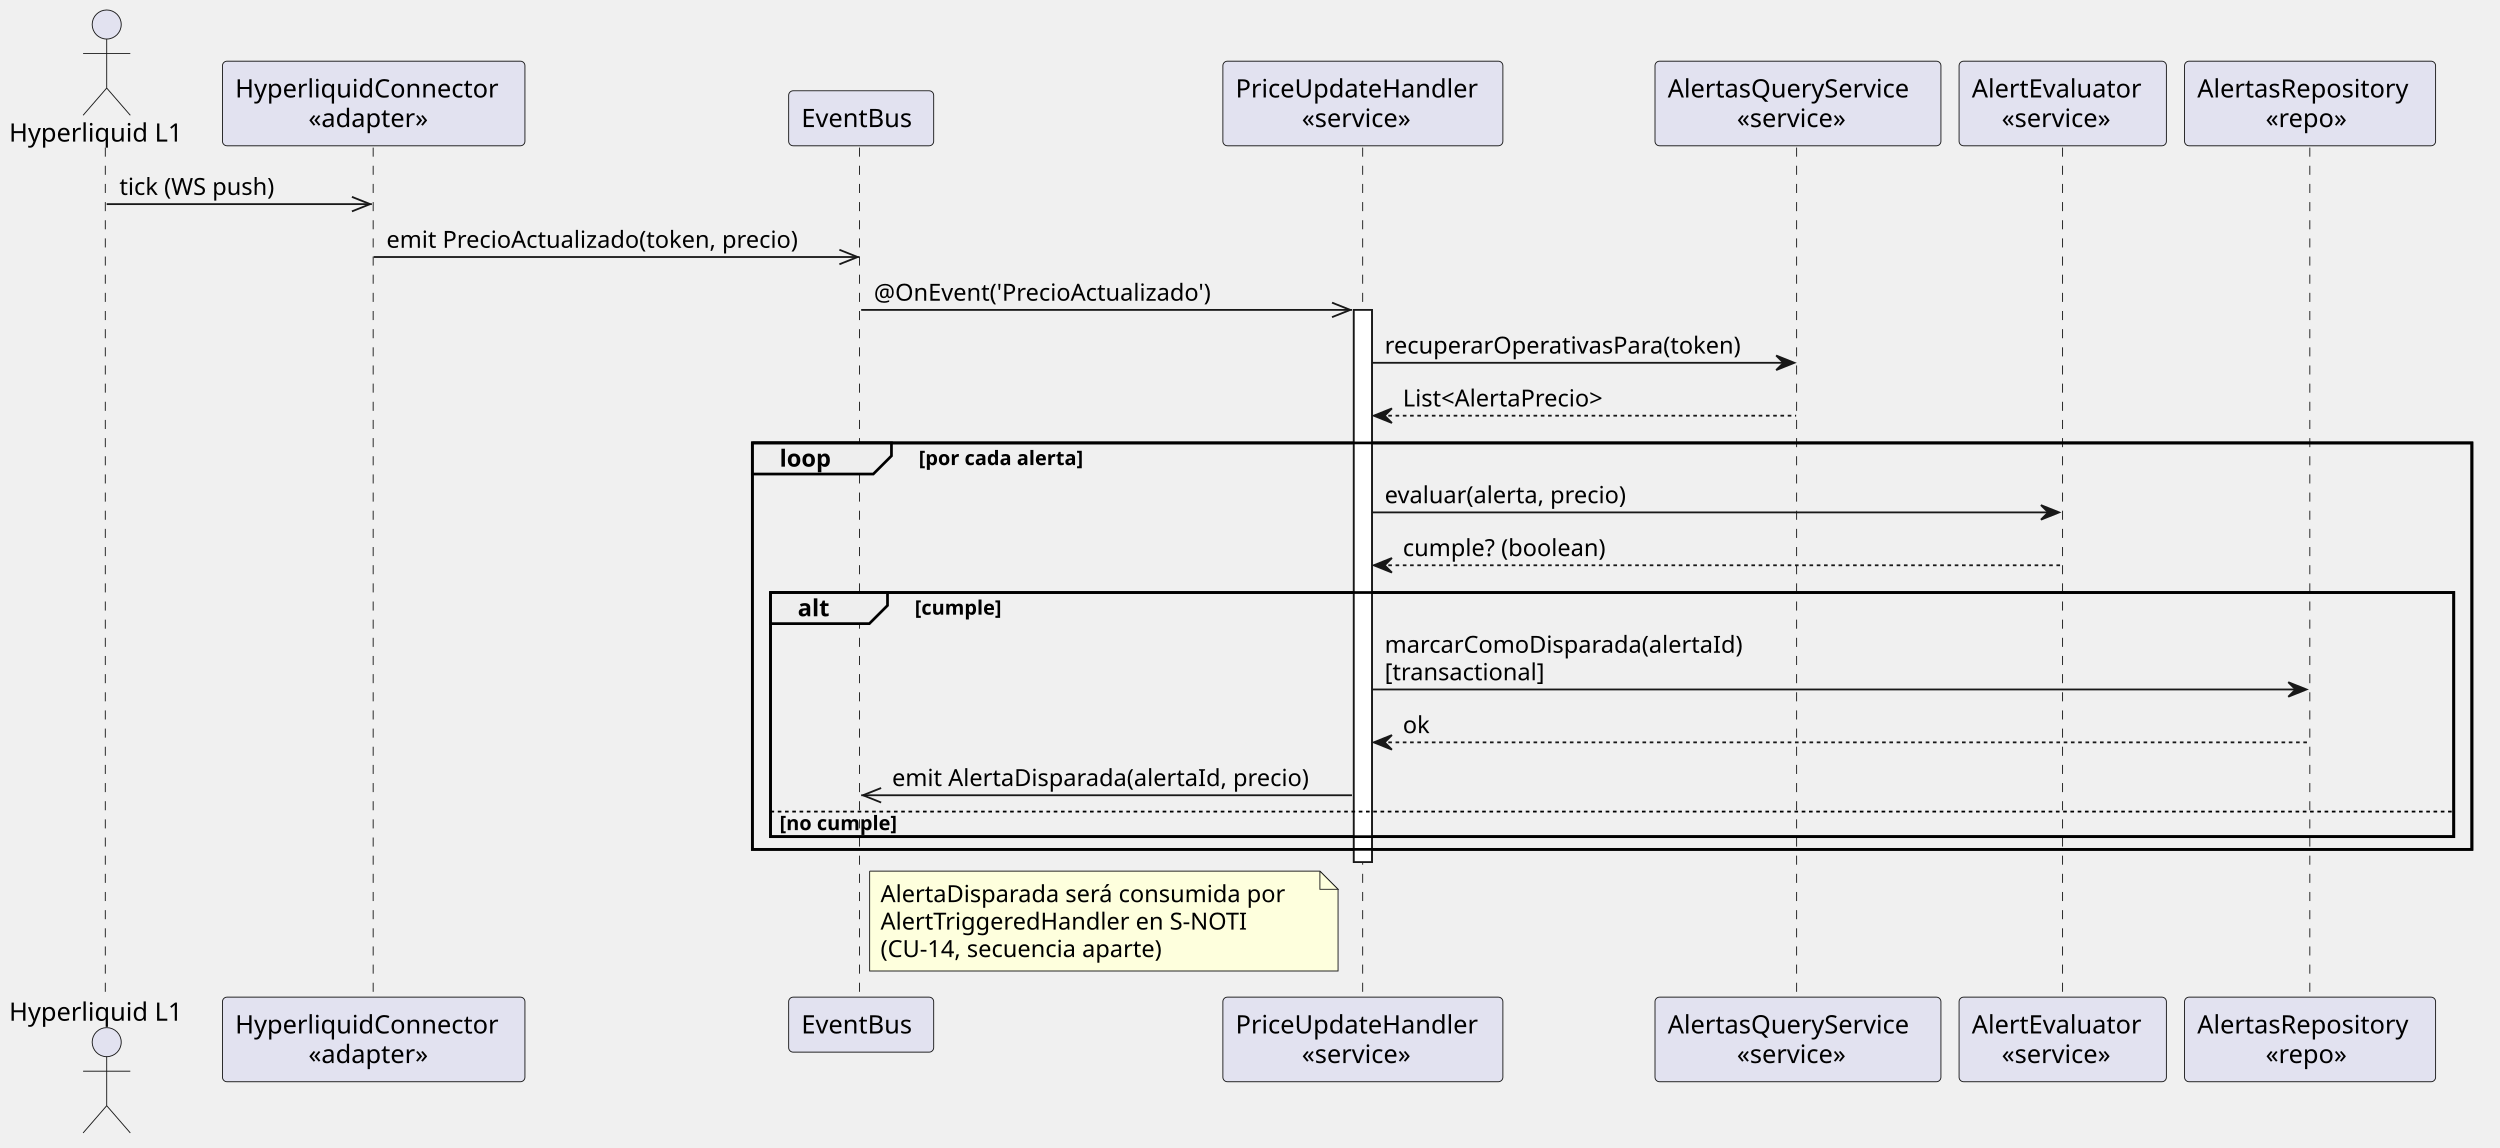
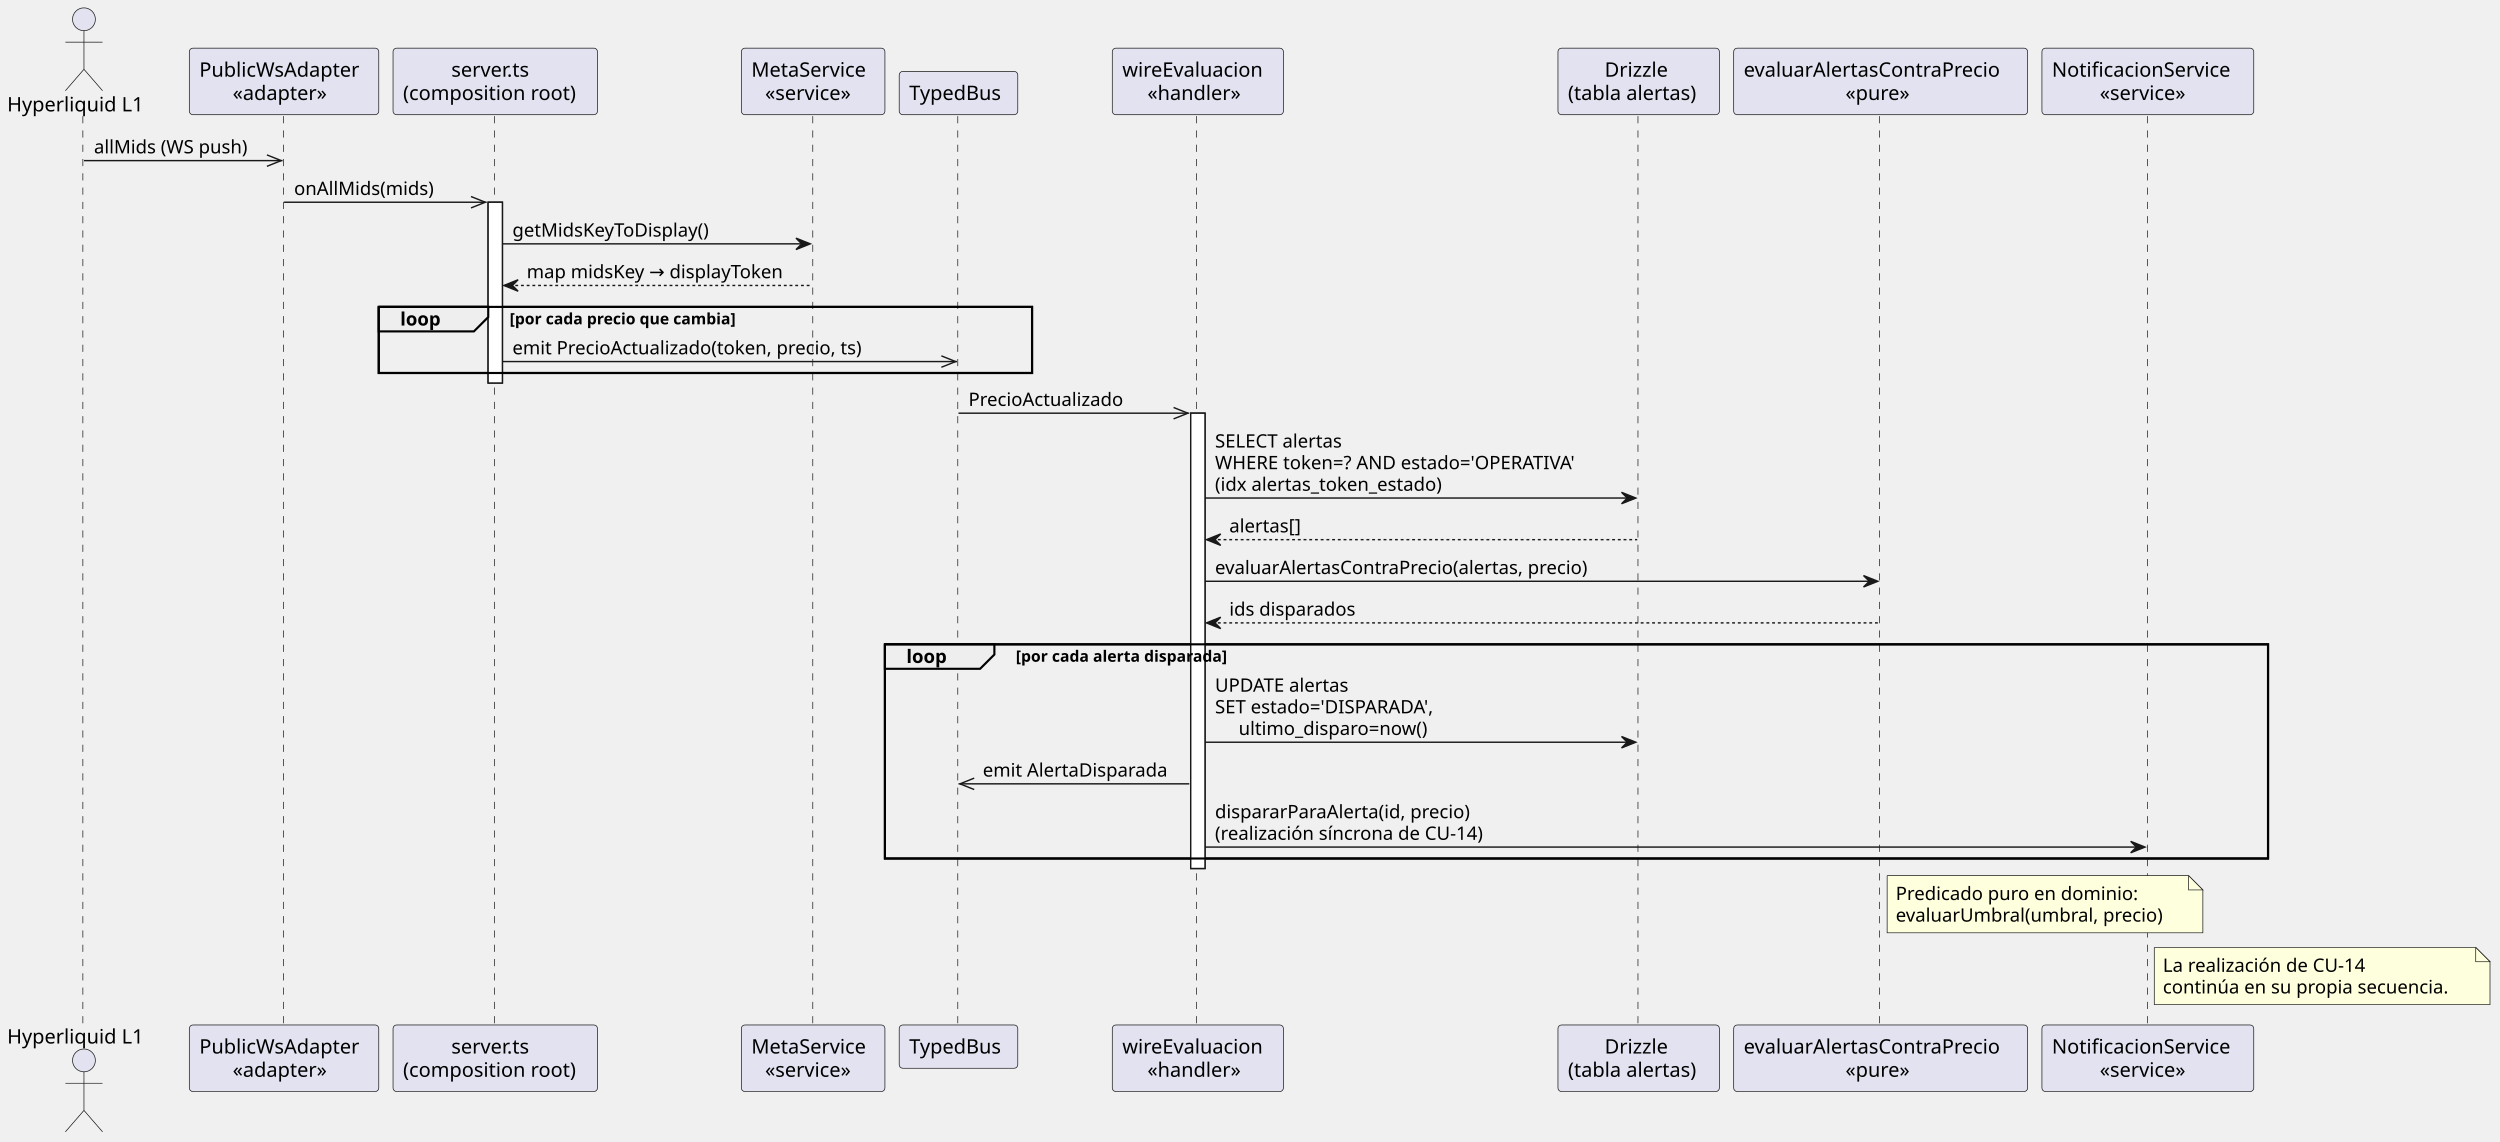
- <svg xmlns="http://www.w3.org/2000/svg" contentStyleType="text/css" data-diagram-type="SEQUENCE" height="632px" preserveAspectRatio="none" style="width:1377px;height:632px;background:#FFFFFF;" version="1.1" viewBox="0 0 1377 632" width="1377px" zoomAndPan="magnify">
+ <svg xmlns="http://www.w3.org/2000/svg" contentStyleType="text/css" data-diagram-type="SEQUENCE" height="799px" preserveAspectRatio="none" style="width:1750px;height:799px;background:#FFFFFF;" version="1.1" viewBox="0 0 1750 799" width="1750px" zoomAndPan="magnify">
  <defs />
  <g>
    <g>
-       <rect fill="#FFFFFF" height="304.133" style="stroke:#181818;stroke-width:1;" width="10" x="745.672" y="170.695" />
-     </g>
-     <rect fill="none" height="223.867" style="stroke:#000000;stroke-width:1.5;" width="947.13" x="414.391" y="243.961" />
-     <rect fill="none" height="134.469" style="stroke:#000000;stroke-width:1.5;" width="927.13" x="424.391" y="326.359" />
-     <g class="participant-lifeline" data-entity-uid="part1" data-qualified-name="HL" data-source-line="3" id="part1-lifeline">
-       <g>
-         <rect fill="#000000" fill-opacity="0" height="468.93" width="8" x="54.77" y="81.297" />
-         <line style="stroke:#181818;stroke-width:0.5;stroke-dasharray:5,5;" x1="58" x2="58" y1="81.297" y2="550.227" />
-       </g>
-     </g>
-     <g class="participant-lifeline" data-entity-uid="part2" data-qualified-name="HLC" data-source-line="4" id="part2-lifeline">
-       <g>
-         <rect fill="#000000" fill-opacity="0" height="468.93" width="8" x="201.837" y="81.297" />
-         <line style="stroke:#181818;stroke-width:0.5;stroke-dasharray:5,5;" x1="205.541" x2="205.541" y1="81.297" y2="550.227" />
-       </g>
-     </g>
-     <g class="participant-lifeline" data-entity-uid="part3" data-qualified-name="BUS" data-source-line="5" id="part3-lifeline">
-       <g>
-         <rect fill="#000000" fill-opacity="0" height="468.93" width="8" x="470.33" y="81.297" />
-         <line style="stroke:#181818;stroke-width:0.5;stroke-dasharray:5,5;" x1="473.391" x2="473.391" y1="81.297" y2="550.227" />
-       </g>
-     </g>
-     <g class="participant-lifeline" data-entity-uid="part4" data-qualified-name="PUH" data-source-line="6" id="part4-lifeline">
-       <g>
-         <rect fill="#000000" fill-opacity="0" height="468.93" width="8" x="746.672" y="81.297" />
-         <line style="stroke:#181818;stroke-width:0.5;stroke-dasharray:5,5;" x1="750.56" x2="750.56" y1="81.297" y2="550.227" />
-       </g>
-     </g>
-     <g class="participant-lifeline" data-entity-uid="part5" data-qualified-name="AQS" data-source-line="7" id="part5-lifeline">
-       <g>
-         <rect fill="#000000" fill-opacity="0" height="468.93" width="8" x="986.319" y="81.297" />
-         <line style="stroke:#181818;stroke-width:0.5;stroke-dasharray:5,5;" x1="989.576" x2="989.576" y1="81.297" y2="550.227" />
-       </g>
-     </g>
-     <g class="participant-lifeline" data-entity-uid="part6" data-qualified-name="EVAL" data-source-line="8" id="part6-lifeline">
-       <g>
-         <rect fill="#000000" fill-opacity="0" height="468.93" width="8" x="1132.156" y="81.297" />
-         <line style="stroke:#181818;stroke-width:0.5;stroke-dasharray:5,5;" x1="1136.062" x2="1136.062" y1="81.297" y2="550.227" />
-       </g>
-     </g>
-     <g class="participant-lifeline" data-entity-uid="part7" data-qualified-name="REPO" data-source-line="9" id="part7-lifeline">
-       <g>
-         <rect fill="#000000" fill-opacity="0" height="468.93" width="8" x="1268.385" y="81.297" />
-         <line style="stroke:#181818;stroke-width:0.5;stroke-dasharray:5,5;" x1="1272.25" x2="1272.25" y1="81.297" y2="550.227" />
-       </g>
-     </g>
-     <g class="participant participant-head" data-entity-uid="part1" data-qualified-name="HL" data-source-line="3" id="part1-head">
+       <rect fill="#FFFFFF" height="126.531" style="stroke:#181818;stroke-width:1;" width="10" x="341.685" y="141.562" />
+     </g>
+     <g>
+       <rect fill="#FFFFFF" height="318.727" style="stroke:#181818;stroke-width:1;" width="10" x="833.498" y="289.227" />
+     </g>
+     <rect fill="none" height="46.266" style="stroke:#000000;stroke-width:1.5;" width="457.306" x="265.133" y="214.828" />
+     <rect fill="none" height="149.93" style="stroke:#000000;stroke-width:1.5;" width="968.183" x="619.444" y="451.023" />
+     <g class="participant-lifeline" data-entity-uid="part1" data-qualified-name="HL" id="part1-lifeline">
+       <g>
+         <rect fill="#000000" fill-opacity="0" height="637.188" width="8" x="54.77" y="81.297" />
+         <line style="stroke:#181818;stroke-width:0.5;stroke-dasharray:5,5;" x1="58" x2="58" y1="81.297" y2="718.484" />
+       </g>
+     </g>
+     <g class="participant-lifeline" data-entity-uid="part2" data-qualified-name="HLC" id="part2-lifeline">
+       <g>
+         <rect fill="#000000" fill-opacity="0" height="637.188" width="8" x="194.831" y="81.297" />
+         <line style="stroke:#181818;stroke-width:0.5;stroke-dasharray:5,5;" x1="198.529" x2="198.529" y1="81.297" y2="718.484" />
+       </g>
+     </g>
+     <g class="participant-lifeline" data-entity-uid="part3" data-qualified-name="ROOT" id="part3-lifeline">
+       <g>
+         <rect fill="#000000" fill-opacity="0" height="637.188" width="8" x="342.685" y="81.297" />
+         <line style="stroke:#181818;stroke-width:0.5;stroke-dasharray:5,5;" x1="346.133" x2="346.133" y1="81.297" y2="718.484" />
+       </g>
+     </g>
+     <g class="participant-lifeline" data-entity-uid="part4" data-qualified-name="META" id="part4-lifeline">
+       <g>
+         <rect fill="#000000" fill-opacity="0" height="637.188" width="8" x="565.193" y="81.297" />
+         <line style="stroke:#181818;stroke-width:0.5;stroke-dasharray:5,5;" x1="568.942" x2="568.942" y1="81.297" y2="718.484" />
+       </g>
+     </g>
+     <g class="participant-lifeline" data-entity-uid="part5" data-qualified-name="BUS" id="part5-lifeline">
+       <g>
+         <rect fill="#000000" fill-opacity="0" height="637.188" width="8" x="666.941" y="81.297" />
+         <line style="stroke:#181818;stroke-width:0.5;stroke-dasharray:5,5;" x1="670.444" x2="670.444" y1="81.297" y2="718.484" />
+       </g>
+     </g>
+     <g class="participant-lifeline" data-entity-uid="part6" data-qualified-name="EV" id="part6-lifeline">
+       <g>
+         <rect fill="#000000" fill-opacity="0" height="637.188" width="8" x="834.498" y="81.297" />
+         <line style="stroke:#181818;stroke-width:0.5;stroke-dasharray:5,5;" x1="837.605" x2="837.605" y1="81.297" y2="718.484" />
+       </g>
+     </g>
+     <g class="participant-lifeline" data-entity-uid="part7" data-qualified-name="DB" id="part7-lifeline">
+       <g>
+         <rect fill="#000000" fill-opacity="0" height="637.188" width="8" x="1143.074" y="81.297" />
+         <line style="stroke:#181818;stroke-width:0.5;stroke-dasharray:5,5;" x1="1146.575" x2="1146.575" y1="81.297" y2="718.484" />
+       </g>
+     </g>
+     <g class="participant-lifeline" data-entity-uid="part8" data-qualified-name="PRED" id="part8-lifeline">
+       <g>
+         <rect fill="#000000" fill-opacity="0" height="637.188" width="8" x="1312.461" y="81.297" />
+         <line style="stroke:#181818;stroke-width:0.5;stroke-dasharray:5,5;" x1="1315.573" x2="1315.573" y1="81.297" y2="718.484" />
+       </g>
+     </g>
+     <g class="participant-lifeline" data-entity-uid="part9" data-qualified-name="NS" id="part9-lifeline">
+       <g>
+         <rect fill="#000000" fill-opacity="0" height="637.188" width="8" x="1499.488" y="81.297" />
+         <line style="stroke:#181818;stroke-width:0.5;stroke-dasharray:5,5;" x1="1503.349" x2="1503.349" y1="81.297" y2="718.484" />
+       </g>
+     </g>
+     <g class="participant participant-head" data-entity-uid="part1" data-qualified-name="HL" id="part1-head">
      <text fill="#000000" font-family="sans-serif" font-size="14" lengthAdjust="spacing" textLength="101.541" x="5" y="77.995">Hyperliquid L1</text>
      <ellipse cx="58.77" cy="13.5" fill="#E2E2F0" rx="8" ry="8" style="stroke:#181818;stroke-width:0.5;" />
      <path d="M58.77,21.5 L58.77,48.5 M45.77,29.5 L71.77,29.5 M58.77,48.5 L45.77,63.5 M58.77,48.5 L71.77,63.5" fill="none" style="stroke:#181818;stroke-width:0.5;" />
    </g>
-     <g class="participant participant-tail" data-entity-uid="part1" data-qualified-name="HL" data-source-line="3" id="part1-tail">
-       <text fill="#000000" font-family="sans-serif" font-size="14" lengthAdjust="spacing" textLength="101.541" x="5" y="562.222">Hyperliquid L1</text>
-       <ellipse cx="58.77" cy="574.023" fill="#E2E2F0" rx="8" ry="8" style="stroke:#181818;stroke-width:0.5;" />
-       <path d="M58.77,582.023 L58.77,609.023 M45.77,590.023 L71.77,590.023 M58.77,609.023 L45.77,624.023 M58.77,609.023 L71.77,624.023" fill="none" style="stroke:#181818;stroke-width:0.5;" />
-     </g>
-     <g class="participant participant-head" data-entity-uid="part2" data-qualified-name="HLC" data-source-line="4" id="part2-head">
-       <rect fill="#E2E2F0" height="46.594" rx="2.5" ry="2.5" style="stroke:#181818;stroke-width:0.5;" width="166.592" x="122.541" y="33.703" />
-       <text fill="#000000" font-family="sans-serif" font-size="14" lengthAdjust="spacing" textLength="152.592" x="129.541" y="53.698">HyperliquidConnector</text>
-       <text fill="#000000" font-family="sans-serif" font-size="14" lengthAdjust="spacing" textLength="71.921" x="169.876" y="69.995">«adapter»</text>
-     </g>
-     <g class="participant participant-tail" data-entity-uid="part2" data-qualified-name="HLC" data-source-line="4" id="part2-tail">
-       <rect fill="#E2E2F0" height="46.594" rx="2.5" ry="2.5" style="stroke:#181818;stroke-width:0.5;" width="166.592" x="122.541" y="549.227" />
-       <text fill="#000000" font-family="sans-serif" font-size="14" lengthAdjust="spacing" textLength="152.592" x="129.541" y="569.222">HyperliquidConnector</text>
-       <text fill="#000000" font-family="sans-serif" font-size="14" lengthAdjust="spacing" textLength="71.921" x="169.876" y="585.519">«adapter»</text>
-     </g>
-     <g class="participant participant-head" data-entity-uid="part3" data-qualified-name="BUS" data-source-line="5" id="part3-head">
-       <rect fill="#E2E2F0" height="30.297" rx="2.5" ry="2.5" style="stroke:#181818;stroke-width:0.5;" width="79.878" x="434.391" y="50" />
-       <text fill="#000000" font-family="sans-serif" font-size="14" lengthAdjust="spacing" textLength="65.878" x="441.391" y="69.995">EventBus</text>
-     </g>
-     <g class="participant participant-tail" data-entity-uid="part3" data-qualified-name="BUS" data-source-line="5" id="part3-tail">
-       <rect fill="#E2E2F0" height="30.297" rx="2.5" ry="2.5" style="stroke:#181818;stroke-width:0.5;" width="79.878" x="434.391" y="549.227" />
-       <text fill="#000000" font-family="sans-serif" font-size="14" lengthAdjust="spacing" textLength="65.878" x="441.391" y="569.222">EventBus</text>
-     </g>
-     <g class="participant participant-head" data-entity-uid="part4" data-qualified-name="PUH" data-source-line="6" id="part4-head">
-       <rect fill="#E2E2F0" height="46.594" rx="2.5" ry="2.5" style="stroke:#181818;stroke-width:0.5;" width="154.226" x="673.56" y="33.703" />
-       <text fill="#000000" font-family="sans-serif" font-size="14" lengthAdjust="spacing" textLength="140.226" x="680.56" y="53.698">PriceUpdateHandler</text>
-       <text fill="#000000" font-family="sans-serif" font-size="14" lengthAdjust="spacing" textLength="67.279" x="717.033" y="69.995">«service»</text>
-     </g>
-     <g class="participant participant-tail" data-entity-uid="part4" data-qualified-name="PUH" data-source-line="6" id="part4-tail">
-       <rect fill="#E2E2F0" height="46.594" rx="2.5" ry="2.5" style="stroke:#181818;stroke-width:0.5;" width="154.226" x="673.56" y="549.227" />
-       <text fill="#000000" font-family="sans-serif" font-size="14" lengthAdjust="spacing" textLength="140.226" x="680.56" y="569.222">PriceUpdateHandler</text>
-       <text fill="#000000" font-family="sans-serif" font-size="14" lengthAdjust="spacing" textLength="67.279" x="717.033" y="585.519">«service»</text>
-     </g>
-     <g class="participant participant-head" data-entity-uid="part5" data-qualified-name="AQS" data-source-line="7" id="part5-head">
-       <rect fill="#E2E2F0" height="46.594" rx="2.5" ry="2.5" style="stroke:#181818;stroke-width:0.5;" width="157.486" x="911.576" y="33.703" />
-       <text fill="#000000" font-family="sans-serif" font-size="14" lengthAdjust="spacing" textLength="143.486" x="918.576" y="53.698">AlertasQueryService</text>
-       <text fill="#000000" font-family="sans-serif" font-size="14" lengthAdjust="spacing" textLength="67.279" x="956.68" y="69.995">«service»</text>
-     </g>
-     <g class="participant participant-tail" data-entity-uid="part5" data-qualified-name="AQS" data-source-line="7" id="part5-tail">
-       <rect fill="#E2E2F0" height="46.594" rx="2.5" ry="2.5" style="stroke:#181818;stroke-width:0.5;" width="157.486" x="911.576" y="549.227" />
-       <text fill="#000000" font-family="sans-serif" font-size="14" lengthAdjust="spacing" textLength="143.486" x="918.576" y="569.222">AlertasQueryService</text>
-       <text fill="#000000" font-family="sans-serif" font-size="14" lengthAdjust="spacing" textLength="67.279" x="956.68" y="585.519">«service»</text>
-     </g>
-     <g class="participant participant-head" data-entity-uid="part6" data-qualified-name="EVAL" data-source-line="8" id="part6-head">
-       <rect fill="#E2E2F0" height="46.594" rx="2.5" ry="2.5" style="stroke:#181818;stroke-width:0.5;" width="114.188" x="1079.062" y="33.703" />
-       <text fill="#000000" font-family="sans-serif" font-size="14" lengthAdjust="spacing" textLength="100.188" x="1086.062" y="53.698">AlertEvaluator</text>
-       <text fill="#000000" font-family="sans-serif" font-size="14" lengthAdjust="spacing" textLength="67.279" x="1102.517" y="69.995">«service»</text>
-     </g>
-     <g class="participant participant-tail" data-entity-uid="part6" data-qualified-name="EVAL" data-source-line="8" id="part6-tail">
-       <rect fill="#E2E2F0" height="46.594" rx="2.5" ry="2.5" style="stroke:#181818;stroke-width:0.5;" width="114.188" x="1079.062" y="549.227" />
-       <text fill="#000000" font-family="sans-serif" font-size="14" lengthAdjust="spacing" textLength="100.188" x="1086.062" y="569.222">AlertEvaluator</text>
-       <text fill="#000000" font-family="sans-serif" font-size="14" lengthAdjust="spacing" textLength="67.279" x="1102.517" y="585.519">«service»</text>
-     </g>
-     <g class="participant participant-head" data-entity-uid="part7" data-qualified-name="REPO" data-source-line="9" id="part7-head">
-       <rect fill="#E2E2F0" height="46.594" rx="2.5" ry="2.5" style="stroke:#181818;stroke-width:0.5;" width="138.27" x="1203.25" y="33.703" />
-       <text fill="#000000" font-family="sans-serif" font-size="14" lengthAdjust="spacing" textLength="124.27" x="1210.25" y="53.698">AlertasRepository</text>
-       <text fill="#000000" font-family="sans-serif" font-size="14" lengthAdjust="spacing" textLength="48.952" x="1247.909" y="69.995">«repo»</text>
-     </g>
-     <g class="participant participant-tail" data-entity-uid="part7" data-qualified-name="REPO" data-source-line="9" id="part7-tail">
-       <rect fill="#E2E2F0" height="46.594" rx="2.5" ry="2.5" style="stroke:#181818;stroke-width:0.5;" width="138.27" x="1203.25" y="549.227" />
-       <text fill="#000000" font-family="sans-serif" font-size="14" lengthAdjust="spacing" textLength="124.27" x="1210.25" y="569.222">AlertasRepository</text>
-       <text fill="#000000" font-family="sans-serif" font-size="14" lengthAdjust="spacing" textLength="48.952" x="1247.909" y="585.519">«repo»</text>
-     </g>
-     <g>
-       <rect fill="#FFFFFF" height="304.133" style="stroke:#181818;stroke-width:1;" width="10" x="745.672" y="170.695" />
-     </g>
-     <g class="message" data-entity-1="part1" data-entity-2="part2" data-source-line="11" id="msg1">
-       <line style="stroke:#181818;stroke-width:1;" x1="203.837" x2="193.837" y1="112.43" y2="108.43" />
-       <line style="stroke:#181818;stroke-width:1;" x1="203.837" x2="193.837" y1="112.43" y2="116.43" />
-       <line style="stroke:#181818;stroke-width:1;" x1="58.77" x2="204.837" y1="112.43" y2="112.43" />
-       <text fill="#000000" font-family="sans-serif" font-size="13" lengthAdjust="spacing" textLength="94.402" x="65.77" y="107.364">tick (WS push)</text>
-     </g>
-     <g class="message" data-entity-1="part2" data-entity-2="part3" data-source-line="12" id="msg2">
-       <line style="stroke:#181818;stroke-width:1;" x1="472.33" x2="462.33" y1="141.562" y2="137.562" />
-       <line style="stroke:#181818;stroke-width:1;" x1="472.33" x2="462.33" y1="141.562" y2="145.562" />
-       <line style="stroke:#181818;stroke-width:1;" x1="205.837" x2="473.33" y1="141.562" y2="141.562" />
-       <text fill="#000000" font-family="sans-serif" font-size="13" lengthAdjust="spacing" textLength="244.493" x="212.837" y="136.497">emit PrecioActualizado(token, precio)</text>
-     </g>
-     <g class="message" data-entity-1="part3" data-entity-2="part4" data-source-line="13" id="msg3">
-       <line style="stroke:#181818;stroke-width:1;" x1="743.672" x2="733.672" y1="170.695" y2="166.695" />
-       <line style="stroke:#181818;stroke-width:1;" x1="743.672" x2="733.672" y1="170.695" y2="174.695" />
-       <line style="stroke:#181818;stroke-width:1;" x1="474.33" x2="744.672" y1="170.695" y2="170.695" />
-       <text fill="#000000" font-family="sans-serif" font-size="13" lengthAdjust="spacing" textLength="201.462" x="481.33" y="165.629">@OnEvent('PrecioActualizado')</text>
-     </g>
-     <g class="message" data-entity-1="part4" data-entity-2="part5" data-source-line="16" id="msg4">
-       <polygon fill="#181818" points="978.319,195.828,988.319,199.828,978.319,203.828,982.319,199.828" style="stroke:#181818;stroke-width:1;" />
-       <line style="stroke:#181818;stroke-width:1;" x1="755.672" x2="984.319" y1="199.828" y2="199.828" />
-       <text fill="#000000" font-family="sans-serif" font-size="13" lengthAdjust="spacing" textLength="210.647" x="762.672" y="194.762">recuperarOperativasPara(token)</text>
-     </g>
-     <g class="message" data-entity-1="part5" data-entity-2="part4" data-source-line="17" id="msg5">
-       <polygon fill="#181818" points="766.672,224.961,756.672,228.961,766.672,232.961,762.672,228.961" style="stroke:#181818;stroke-width:1;" />
-       <line style="stroke:#181818;stroke-width:1;stroke-dasharray:2,2;" x1="760.672" x2="989.319" y1="228.961" y2="228.961" />
-       <text fill="#000000" font-family="sans-serif" font-size="13" lengthAdjust="spacing" textLength="123.316" x="772.672" y="223.895">List&lt;AlertaPrecio&gt;</text>
-     </g>
-     <path d="M414.391,243.961 L491.015,243.961 L491.015,251.094 L481.015,261.094 L414.391,261.094 L414.391,243.961" fill="#EEEEEE" style="stroke:#000000;stroke-width:1.5;" />
-     <rect fill="none" height="223.867" style="stroke:#000000;stroke-width:1.5;" width="947.13" x="414.391" y="243.961" />
-     <text fill="#000000" font-family="sans-serif" font-size="13" font-weight="700" lengthAdjust="spacing" textLength="31.624" x="429.391" y="257.028">loop</text>
-     <text fill="#000000" font-family="sans-serif" font-size="11" font-weight="700" lengthAdjust="spacing" textLength="104.57" x="506.015" y="256.171">[por cada alerta]</text>
-     <g class="message" data-entity-1="part4" data-entity-2="part6" data-source-line="20" id="msg6">
-       <polygon fill="#181818" points="1124.156,278.227,1134.156,282.227,1124.156,286.227,1128.156,282.227" style="stroke:#181818;stroke-width:1;" />
-       <line style="stroke:#181818;stroke-width:1;" x1="755.672" x2="1130.156" y1="282.227" y2="282.227" />
-       <text fill="#000000" font-family="sans-serif" font-size="13" lengthAdjust="spacing" textLength="145.52" x="762.672" y="277.161">evaluar(alerta, precio)</text>
-     </g>
-     <g class="message" data-entity-1="part6" data-entity-2="part4" data-source-line="21" id="msg7">
-       <polygon fill="#181818" points="766.672,307.359,756.672,311.359,766.672,315.359,762.672,311.359" style="stroke:#181818;stroke-width:1;" />
-       <line style="stroke:#181818;stroke-width:1;stroke-dasharray:2,2;" x1="760.672" x2="1135.156" y1="311.359" y2="311.359" />
-       <text fill="#000000" font-family="sans-serif" font-size="13" lengthAdjust="spacing" textLength="121.062" x="772.672" y="306.293">cumple? (boolean)</text>
-     </g>
-     <path d="M424.391,326.359 L488.834,326.359 L488.834,333.492 L478.834,343.492 L424.391,343.492 L424.391,326.359" fill="#EEEEEE" style="stroke:#000000;stroke-width:1.5;" />
-     <rect fill="none" height="134.469" style="stroke:#000000;stroke-width:1.5;" width="927.13" x="424.391" y="326.359" />
-     <text fill="#000000" font-family="sans-serif" font-size="13" font-weight="700" lengthAdjust="spacing" textLength="19.443" x="439.391" y="339.426">alt</text>
-     <text fill="#000000" font-family="sans-serif" font-size="11" font-weight="700" lengthAdjust="spacing" textLength="54.973" x="503.834" y="338.57">[cumple]</text>
-     <g class="message" data-entity-1="part4" data-entity-2="part7" data-source-line="23" id="msg8">
-       <polygon fill="#181818" points="1260.385,375.758,1270.385,379.758,1260.385,383.758,1264.385,379.758" style="stroke:#181818;stroke-width:1;" />
-       <line style="stroke:#181818;stroke-width:1;" x1="755.672" x2="1266.385" y1="379.758" y2="379.758" />
-       <text fill="#000000" font-family="sans-serif" font-size="13" lengthAdjust="spacing" textLength="210.438" x="762.672" y="359.559">marcarComoDisparada(alertaId)</text>
-       <text fill="#000000" font-family="sans-serif" font-size="13" lengthAdjust="spacing" textLength="95.158" x="762.672" y="374.692">[transactional]</text>
-     </g>
-     <g class="message" data-entity-1="part7" data-entity-2="part4" data-source-line="24" id="msg9">
-       <polygon fill="#181818" points="766.672,404.891,756.672,408.891,766.672,412.891,762.672,408.891" style="stroke:#181818;stroke-width:1;" />
-       <line style="stroke:#181818;stroke-width:1;stroke-dasharray:2,2;" x1="760.672" x2="1271.385" y1="408.891" y2="408.891" />
-       <text fill="#000000" font-family="sans-serif" font-size="13" lengthAdjust="spacing" textLength="15.482" x="772.672" y="403.825">ok</text>
-     </g>
-     <g class="message" data-entity-1="part4" data-entity-2="part3" data-source-line="25" id="msg10">
-       <line style="stroke:#181818;stroke-width:1;" x1="475.33" x2="485.33" y1="438.023" y2="434.023" />
-       <line style="stroke:#181818;stroke-width:1;" x1="475.33" x2="485.33" y1="438.023" y2="442.023" />
-       <line style="stroke:#181818;stroke-width:1;" x1="474.33" x2="744.672" y1="438.023" y2="438.023" />
-       <text fill="#000000" font-family="sans-serif" font-size="13" lengthAdjust="spacing" textLength="247.343" x="491.33" y="432.957">emit AlertaDisparada(alertaId, precio)</text>
-     </g>
-     <line style="stroke:#000000;stroke-width:1;stroke-dasharray:2,2;" x1="424.391" x2="1351.521" y1="447.023" y2="447.023" />
-     <text fill="#000000" font-family="sans-serif" font-size="11" font-weight="700" lengthAdjust="spacing" textLength="74.191" x="429.391" y="457.234">[no cumple]</text>
-     <path d="M479,479.828 L479,534.828 L737,534.828 L737,489.828 L727,479.828 L479,479.828" fill="#FEFFDD" style="stroke:#181818;stroke-width:0.5;" />
-     <path d="M727,479.828 L727,489.828 L737,489.828 L727,479.828" fill="#FEFFDD" style="stroke:#181818;stroke-width:0.5;" />
-     <text fill="#000000" font-family="sans-serif" font-size="13" lengthAdjust="spacing" textLength="237.929" x="485" y="496.895">AlertaDisparada será consumida por</text>
-     <text fill="#000000" font-family="sans-serif" font-size="13" lengthAdjust="spacing" textLength="214.303" x="485" y="512.028">AlertTriggeredHandler en S-NOTI</text>
-     <text fill="#000000" font-family="sans-serif" font-size="13" lengthAdjust="spacing" textLength="170.111" x="485" y="527.161">(CU-14, secuencia aparte)</text>
+     <g class="participant participant-tail" data-entity-uid="part1" data-qualified-name="HL" id="part1-tail">
+       <text fill="#000000" font-family="sans-serif" font-size="14" lengthAdjust="spacing" textLength="101.541" x="5" y="730.48">Hyperliquid L1</text>
+       <ellipse cx="58.77" cy="742.281" fill="#E2E2F0" rx="8" ry="8" style="stroke:#181818;stroke-width:0.5;" />
+       <path d="M58.77,750.281 L58.77,777.281 M45.77,758.281 L71.77,758.281 M58.77,777.281 L45.77,792.281 M58.77,777.281 L71.77,792.281" fill="none" style="stroke:#181818;stroke-width:0.5;" />
+     </g>
+     <g class="participant participant-head" data-entity-uid="part2" data-qualified-name="HLC" id="part2-head">
+       <rect fill="#E2E2F0" height="46.594" rx="2.5" ry="2.5" style="stroke:#181818;stroke-width:0.5;" width="132.603" x="132.529" y="33.703" />
+       <text fill="#000000" font-family="sans-serif" font-size="14" lengthAdjust="spacing" textLength="118.603" x="139.529" y="53.698">PublicWsAdapter</text>
+       <text fill="#000000" font-family="sans-serif" font-size="14" lengthAdjust="spacing" textLength="71.921" x="162.871" y="69.995">«adapter»</text>
+     </g>
+     <g class="participant participant-tail" data-entity-uid="part2" data-qualified-name="HLC" id="part2-tail">
+       <rect fill="#E2E2F0" height="46.594" rx="2.5" ry="2.5" style="stroke:#181818;stroke-width:0.5;" width="132.603" x="132.529" y="717.484" />
+       <text fill="#000000" font-family="sans-serif" font-size="14" lengthAdjust="spacing" textLength="118.603" x="139.529" y="737.48">PublicWsAdapter</text>
+       <text fill="#000000" font-family="sans-serif" font-size="14" lengthAdjust="spacing" textLength="71.921" x="162.871" y="753.776">«adapter»</text>
+     </g>
+     <g class="participant participant-head" data-entity-uid="part3" data-qualified-name="ROOT" id="part3-head">
+       <rect fill="#E2E2F0" height="46.594" rx="2.5" ry="2.5" style="stroke:#181818;stroke-width:0.5;" width="143.103" x="275.133" y="33.703" />
+       <text fill="#000000" font-family="sans-serif" font-size="14" lengthAdjust="spacing" textLength="61.551" x="315.909" y="53.698">server.ts</text>
+       <text fill="#000000" font-family="sans-serif" font-size="14" lengthAdjust="spacing" textLength="129.103" x="282.133" y="69.995">(composition root)</text>
+     </g>
+     <g class="participant participant-tail" data-entity-uid="part3" data-qualified-name="ROOT" id="part3-tail">
+       <rect fill="#E2E2F0" height="46.594" rx="2.5" ry="2.5" style="stroke:#181818;stroke-width:0.5;" width="143.103" x="275.133" y="717.484" />
+       <text fill="#000000" font-family="sans-serif" font-size="14" lengthAdjust="spacing" textLength="61.551" x="315.909" y="737.48">server.ts</text>
+       <text fill="#000000" font-family="sans-serif" font-size="14" lengthAdjust="spacing" textLength="129.103" x="282.133" y="753.776">(composition root)</text>
+     </g>
+     <g class="participant participant-head" data-entity-uid="part4" data-qualified-name="META" id="part4-head">
+       <rect fill="#E2E2F0" height="46.594" rx="2.5" ry="2.5" style="stroke:#181818;stroke-width:0.5;" width="100.502" x="518.942" y="33.703" />
+       <text fill="#000000" font-family="sans-serif" font-size="14" lengthAdjust="spacing" textLength="86.502" x="525.942" y="53.698">MetaService</text>
+       <text fill="#000000" font-family="sans-serif" font-size="14" lengthAdjust="spacing" textLength="67.279" x="535.553" y="69.995">«service»</text>
+     </g>
+     <g class="participant participant-tail" data-entity-uid="part4" data-qualified-name="META" id="part4-tail">
+       <rect fill="#E2E2F0" height="46.594" rx="2.5" ry="2.5" style="stroke:#181818;stroke-width:0.5;" width="100.502" x="518.942" y="717.484" />
+       <text fill="#000000" font-family="sans-serif" font-size="14" lengthAdjust="spacing" textLength="86.502" x="525.942" y="737.48">MetaService</text>
+       <text fill="#000000" font-family="sans-serif" font-size="14" lengthAdjust="spacing" textLength="67.279" x="535.553" y="753.776">«service»</text>
+     </g>
+     <g class="participant participant-head" data-entity-uid="part5" data-qualified-name="BUS" id="part5-head">
+       <rect fill="#E2E2F0" height="30.297" rx="2.5" ry="2.5" style="stroke:#181818;stroke-width:0.5;" width="82.995" x="629.444" y="50" />
+       <text fill="#000000" font-family="sans-serif" font-size="14" lengthAdjust="spacing" textLength="68.995" x="636.444" y="69.995">TypedBus</text>
+     </g>
+     <g class="participant participant-tail" data-entity-uid="part5" data-qualified-name="BUS" id="part5-tail">
+       <rect fill="#E2E2F0" height="30.297" rx="2.5" ry="2.5" style="stroke:#181818;stroke-width:0.5;" width="82.995" x="629.444" y="717.484" />
+       <text fill="#000000" font-family="sans-serif" font-size="14" lengthAdjust="spacing" textLength="68.995" x="636.444" y="737.48">TypedBus</text>
+     </g>
+     <g class="participant participant-head" data-entity-uid="part6" data-qualified-name="EV" id="part6-head">
+       <rect fill="#E2E2F0" height="46.594" rx="2.5" ry="2.5" style="stroke:#181818;stroke-width:0.5;" width="119.786" x="778.605" y="33.703" />
+       <text fill="#000000" font-family="sans-serif" font-size="14" lengthAdjust="spacing" textLength="105.786" x="785.605" y="53.698">wireEvaluacion</text>
+       <text fill="#000000" font-family="sans-serif" font-size="14" lengthAdjust="spacing" textLength="70.602" x="803.197" y="69.995">«handler»</text>
+     </g>
+     <g class="participant participant-tail" data-entity-uid="part6" data-qualified-name="EV" id="part6-tail">
+       <rect fill="#E2E2F0" height="46.594" rx="2.5" ry="2.5" style="stroke:#181818;stroke-width:0.5;" width="119.786" x="778.605" y="717.484" />
+       <text fill="#000000" font-family="sans-serif" font-size="14" lengthAdjust="spacing" textLength="105.786" x="785.605" y="737.48">wireEvaluacion</text>
+       <text fill="#000000" font-family="sans-serif" font-size="14" lengthAdjust="spacing" textLength="70.602" x="803.197" y="753.776">«handler»</text>
+     </g>
+     <g class="participant participant-head" data-entity-uid="part7" data-qualified-name="DB" id="part7-head">
+       <rect fill="#E2E2F0" height="46.594" rx="2.5" ry="2.5" style="stroke:#181818;stroke-width:0.5;" width="112.998" x="1090.575" y="33.703" />
+       <text fill="#000000" font-family="sans-serif" font-size="14" lengthAdjust="spacing" textLength="47.626" x="1123.261" y="53.698">Drizzle</text>
+       <text fill="#000000" font-family="sans-serif" font-size="14" lengthAdjust="spacing" textLength="98.998" x="1097.575" y="69.995">(tabla alertas)</text>
+     </g>
+     <g class="participant participant-tail" data-entity-uid="part7" data-qualified-name="DB" id="part7-tail">
+       <rect fill="#E2E2F0" height="46.594" rx="2.5" ry="2.5" style="stroke:#181818;stroke-width:0.5;" width="112.998" x="1090.575" y="717.484" />
+       <text fill="#000000" font-family="sans-serif" font-size="14" lengthAdjust="spacing" textLength="47.626" x="1123.261" y="737.48">Drizzle</text>
+       <text fill="#000000" font-family="sans-serif" font-size="14" lengthAdjust="spacing" textLength="98.998" x="1097.575" y="753.776">(tabla alertas)</text>
+     </g>
+     <g class="participant participant-head" data-entity-uid="part8" data-qualified-name="PRED" id="part8-head">
+       <rect fill="#E2E2F0" height="46.594" rx="2.5" ry="2.5" style="stroke:#181818;stroke-width:0.5;" width="205.775" x="1213.573" y="33.703" />
+       <text fill="#000000" font-family="sans-serif" font-size="14" lengthAdjust="spacing" textLength="191.775" x="1220.573" y="53.698">evaluarAlertasContraPrecio</text>
+       <text fill="#000000" font-family="sans-serif" font-size="14" lengthAdjust="spacing" textLength="49.26" x="1291.831" y="69.995">«pure»</text>
+     </g>
+     <g class="participant participant-tail" data-entity-uid="part8" data-qualified-name="PRED" id="part8-tail">
+       <rect fill="#E2E2F0" height="46.594" rx="2.5" ry="2.5" style="stroke:#181818;stroke-width:0.5;" width="205.775" x="1213.573" y="717.484" />
+       <text fill="#000000" font-family="sans-serif" font-size="14" lengthAdjust="spacing" textLength="191.775" x="1220.573" y="737.48">evaluarAlertasContraPrecio</text>
+       <text fill="#000000" font-family="sans-serif" font-size="14" lengthAdjust="spacing" textLength="49.26" x="1291.831" y="753.776">«pure»</text>
+     </g>
+     <g class="participant participant-head" data-entity-uid="part9" data-qualified-name="NS" id="part9-head">
+       <rect fill="#E2E2F0" height="46.594" rx="2.5" ry="2.5" style="stroke:#181818;stroke-width:0.5;" width="148.278" x="1429.349" y="33.703" />
+       <text fill="#000000" font-family="sans-serif" font-size="14" lengthAdjust="spacing" textLength="134.278" x="1436.349" y="53.698">NotificacionService</text>
+       <text fill="#000000" font-family="sans-serif" font-size="14" lengthAdjust="spacing" textLength="67.279" x="1469.848" y="69.995">«service»</text>
+     </g>
+     <g class="participant participant-tail" data-entity-uid="part9" data-qualified-name="NS" id="part9-tail">
+       <rect fill="#E2E2F0" height="46.594" rx="2.5" ry="2.5" style="stroke:#181818;stroke-width:0.5;" width="148.278" x="1429.349" y="717.484" />
+       <text fill="#000000" font-family="sans-serif" font-size="14" lengthAdjust="spacing" textLength="134.278" x="1436.349" y="737.48">NotificacionService</text>
+       <text fill="#000000" font-family="sans-serif" font-size="14" lengthAdjust="spacing" textLength="67.279" x="1469.848" y="753.776">«service»</text>
+     </g>
+     <g>
+       <rect fill="#FFFFFF" height="126.531" style="stroke:#181818;stroke-width:1;" width="10" x="341.685" y="141.562" />
+     </g>
+     <g>
+       <rect fill="#FFFFFF" height="318.727" style="stroke:#181818;stroke-width:1;" width="10" x="833.498" y="289.227" />
+     </g>
+     <g class="message" data-entity-1="part1" data-entity-2="part2" id="msg1">
+       <line style="stroke:#181818;stroke-width:1;" x1="196.831" x2="186.831" y1="112.43" y2="108.43" />
+       <line style="stroke:#181818;stroke-width:1;" x1="196.831" x2="186.831" y1="112.43" y2="116.43" />
+       <line style="stroke:#181818;stroke-width:1;" x1="58.77" x2="197.831" y1="112.43" y2="112.43" />
+       <text fill="#000000" font-family="sans-serif" font-size="13" lengthAdjust="spacing" textLength="116.061" x="65.77" y="107.364">allMids (WS push)</text>
+     </g>
+     <g class="message" data-entity-1="part2" data-entity-2="part3" id="msg2">
+       <line style="stroke:#181818;stroke-width:1;" x1="339.685" x2="329.685" y1="141.562" y2="137.562" />
+       <line style="stroke:#181818;stroke-width:1;" x1="339.685" x2="329.685" y1="141.562" y2="145.562" />
+       <line style="stroke:#181818;stroke-width:1;" x1="198.831" x2="340.685" y1="141.562" y2="141.562" />
+       <text fill="#000000" font-family="sans-serif" font-size="13" lengthAdjust="spacing" textLength="103.606" x="205.831" y="136.497">onAllMids(mids)</text>
+     </g>
+     <g class="message" data-entity-1="part3" data-entity-2="part4" id="msg3">
+       <polygon fill="#181818" points="557.193,166.695,567.193,170.695,557.193,174.695,561.193,170.695" style="stroke:#181818;stroke-width:1;" />
+       <line style="stroke:#181818;stroke-width:1;" x1="351.685" x2="563.193" y1="170.695" y2="170.695" />
+       <text fill="#000000" font-family="sans-serif" font-size="13" lengthAdjust="spacing" textLength="149.373" x="358.685" y="165.629">getMidsKeyToDisplay()</text>
+     </g>
+     <g class="message" data-entity-1="part4" data-entity-2="part3" id="msg4">
+       <polygon fill="#181818" points="362.685,195.828,352.685,199.828,362.685,203.828,358.685,199.828" style="stroke:#181818;stroke-width:1;" />
+       <line style="stroke:#181818;stroke-width:1;stroke-dasharray:2,2;" x1="356.685" x2="568.193" y1="199.828" y2="199.828" />
+       <text fill="#000000" font-family="sans-serif" font-size="13" lengthAdjust="spacing" textLength="193.508" x="368.685" y="194.762">map midsKey → displayToken</text>
+     </g>
+     <path d="M265.133,214.828 L341.757,214.828 L341.757,221.961 L331.757,231.961 L265.133,231.961 L265.133,214.828" fill="#EEEEEE" style="stroke:#000000;stroke-width:1.5;" />
+     <rect fill="none" height="46.266" style="stroke:#000000;stroke-width:1.5;" width="457.306" x="265.133" y="214.828" />
+     <text fill="#000000" font-family="sans-serif" font-size="13" font-weight="bold" lengthAdjust="spacing" textLength="31.624" x="280.133" y="227.895">loop</text>
+     <text fill="#000000" font-family="sans-serif" font-size="11" font-weight="bold" lengthAdjust="spacing" textLength="181.715" x="356.757" y="227.039">[por cada precio que cambia]</text>
+     <g class="message" data-entity-1="part3" data-entity-2="part5" id="msg5">
+       <line style="stroke:#181818;stroke-width:1;" x1="668.941" x2="658.941" y1="253.094" y2="249.094" />
+       <line style="stroke:#181818;stroke-width:1;" x1="668.941" x2="658.941" y1="253.094" y2="257.094" />
+       <line style="stroke:#181818;stroke-width:1;" x1="351.685" x2="669.941" y1="253.094" y2="253.094" />
+       <text fill="#000000" font-family="sans-serif" font-size="13" lengthAdjust="spacing" textLength="264.627" x="358.685" y="248.028">emit PrecioActualizado(token, precio, ts)</text>
+     </g>
+     <g class="message" data-entity-1="part5" data-entity-2="part6" id="msg6">
+       <line style="stroke:#181818;stroke-width:1;" x1="831.498" x2="821.498" y1="289.227" y2="285.227" />
+       <line style="stroke:#181818;stroke-width:1;" x1="831.498" x2="821.498" y1="289.227" y2="293.227" />
+       <line style="stroke:#181818;stroke-width:1;" x1="670.941" x2="832.498" y1="289.227" y2="289.227" />
+       <text fill="#000000" font-family="sans-serif" font-size="13" lengthAdjust="spacing" textLength="115.457" x="677.941" y="284.161">PrecioActualizado</text>
+     </g>
+     <g class="message" data-entity-1="part6" data-entity-2="part7" id="msg7">
+       <polygon fill="#181818" points="1135.074,344.625,1145.074,348.625,1135.074,352.625,1139.074,348.625" style="stroke:#181818;stroke-width:1;" />
+       <line style="stroke:#181818;stroke-width:1;" x1="843.498" x2="1141.074" y1="348.625" y2="348.625" />
+       <text fill="#000000" font-family="sans-serif" font-size="13" lengthAdjust="spacing" textLength="97.83" x="850.498" y="313.293">SELECT alertas</text>
+       <text fill="#000000" font-family="sans-serif" font-size="13" lengthAdjust="spacing" textLength="279.576" x="850.498" y="328.426">WHERE token=? AND estado='OPERATIVA'</text>
+       <text fill="#000000" font-family="sans-serif" font-size="13" lengthAdjust="spacing" textLength="172.447" x="850.498" y="343.559">(idx alertas_token_estado)</text>
+     </g>
+     <g class="message" data-entity-1="part7" data-entity-2="part6" id="msg8">
+       <polygon fill="#181818" points="854.498,373.758,844.498,377.758,854.498,381.758,850.498,377.758" style="stroke:#181818;stroke-width:1;" />
+       <line style="stroke:#181818;stroke-width:1;stroke-dasharray:2,2;" x1="848.498" x2="1146.074" y1="377.758" y2="377.758" />
+       <text fill="#000000" font-family="sans-serif" font-size="13" lengthAdjust="spacing" textLength="54.901" x="860.498" y="372.692">alertas[]</text>
+     </g>
+     <g class="message" data-entity-1="part6" data-entity-2="part8" id="msg9">
+       <polygon fill="#181818" points="1304.461,402.891,1314.461,406.891,1304.461,410.891,1308.461,406.891" style="stroke:#181818;stroke-width:1;" />
+       <line style="stroke:#181818;stroke-width:1;" x1="843.498" x2="1310.461" y1="406.891" y2="406.891" />
+       <text fill="#000000" font-family="sans-serif" font-size="13" lengthAdjust="spacing" textLength="281.55" x="850.498" y="401.825">evaluarAlertasContraPrecio(alertas, precio)</text>
+     </g>
+     <g class="message" data-entity-1="part8" data-entity-2="part6" id="msg10">
+       <polygon fill="#181818" points="854.498,432.023,844.498,436.023,854.498,440.023,850.498,436.023" style="stroke:#181818;stroke-width:1;" />
+       <line style="stroke:#181818;stroke-width:1;stroke-dasharray:2,2;" x1="848.498" x2="1315.461" y1="436.023" y2="436.023" />
+       <text fill="#000000" font-family="sans-serif" font-size="13" lengthAdjust="spacing" textLength="93.914" x="860.498" y="430.957">ids disparados</text>
+     </g>
+     <path d="M619.444,451.023 L696.068,451.023 L696.068,458.156 L686.068,468.156 L619.444,468.156 L619.444,451.023" fill="#EEEEEE" style="stroke:#000000;stroke-width:1.5;" />
+     <rect fill="none" height="149.93" style="stroke:#000000;stroke-width:1.5;" width="968.183" x="619.444" y="451.023" />
+     <text fill="#000000" font-family="sans-serif" font-size="13" font-weight="bold" lengthAdjust="spacing" textLength="31.624" x="634.444" y="464.09">loop</text>
+     <text fill="#000000" font-family="sans-serif" font-size="11" font-weight="bold" lengthAdjust="spacing" textLength="170.033" x="711.068" y="463.234">[por cada alerta disparada]</text>
+     <g class="message" data-entity-1="part6" data-entity-2="part7" id="msg11">
+       <polygon fill="#181818" points="1135.074,515.555,1145.074,519.555,1135.074,523.555,1139.074,519.555" style="stroke:#181818;stroke-width:1;" />
+       <line style="stroke:#181818;stroke-width:1;" x1="843.498" x2="1141.074" y1="519.555" y2="519.555" />
+       <text fill="#000000" font-family="sans-serif" font-size="13" lengthAdjust="spacing" textLength="101.302" x="850.498" y="484.223">UPDATE alertas</text>
+       <text fill="#000000" font-family="sans-serif" font-size="13" lengthAdjust="spacing" textLength="170.409" x="850.498" y="499.356">SET estado='DISPARADA',</text>
+       <text fill="#000000" font-family="sans-serif" font-size="13" lengthAdjust="spacing" textLength="143.692" x="867.027" y="514.489">ultimo_disparo=now()</text>
+     </g>
+     <g class="message" data-entity-1="part6" data-entity-2="part5" id="msg12">
+       <line style="stroke:#181818;stroke-width:1;" x1="671.941" x2="681.941" y1="548.688" y2="544.688" />
+       <line style="stroke:#181818;stroke-width:1;" x1="671.941" x2="681.941" y1="548.688" y2="552.688" />
+       <line style="stroke:#181818;stroke-width:1;" x1="670.941" x2="832.498" y1="548.688" y2="548.688" />
+       <text fill="#000000" font-family="sans-serif" font-size="13" lengthAdjust="spacing" textLength="138.557" x="687.941" y="543.622">emit AlertaDisparada</text>
+     </g>
+     <g class="message" data-entity-1="part6" data-entity-2="part9" id="msg13">
+       <polygon fill="#181818" points="1491.488,588.953,1501.488,592.953,1491.488,596.953,1495.488,592.953" style="stroke:#181818;stroke-width:1;" />
+       <line style="stroke:#181818;stroke-width:1;" x1="843.498" x2="1497.488" y1="592.953" y2="592.953" />
+       <text fill="#000000" font-family="sans-serif" font-size="13" lengthAdjust="spacing" textLength="192.118" x="850.498" y="572.754">dispararParaAlerta(id, precio)</text>
+       <text fill="#000000" font-family="sans-serif" font-size="13" lengthAdjust="spacing" textLength="204.166" x="850.498" y="587.887">(realización síncrona de CU-14)</text>
+     </g>
+     <path d="M1321,612.953 L1321,652.953 L1542,652.953 L1542,622.953 L1532,612.953 L1321,612.953" fill="#FEFFDD" style="stroke:#181818;stroke-width:0.5;" />
+     <path d="M1532,612.953 L1532,622.953 L1542,622.953 L1532,612.953" fill="#FEFFDD" style="stroke:#181818;stroke-width:0.5;" />
+     <text fill="#000000" font-family="sans-serif" font-size="13" lengthAdjust="spacing" textLength="179.455" x="1327" y="630.02">Predicado puro en dominio:</text>
+     <text fill="#000000" font-family="sans-serif" font-size="13" lengthAdjust="spacing" textLength="200.967" x="1327" y="645.153">evaluarUmbral(umbral, precio)</text>
+     <path d="M1508,663.219 L1508,703.219 L1743,703.219 L1743,673.219 L1733,663.219 L1508,663.219" fill="#FEFFDD" style="stroke:#181818;stroke-width:0.5;" />
+     <path d="M1733,663.219 L1733,673.219 L1743,673.219 L1733,663.219" fill="#FEFFDD" style="stroke:#181818;stroke-width:0.5;" />
+     <text fill="#000000" font-family="sans-serif" font-size="13" lengthAdjust="spacing" textLength="153.956" x="1514" y="680.286">La realización de CU-14</text>
+     <text fill="#000000" font-family="sans-serif" font-size="13" lengthAdjust="spacing" textLength="214.906" x="1514" y="695.418">continúa en su propia secuencia.</text>
  </g>
</svg>
